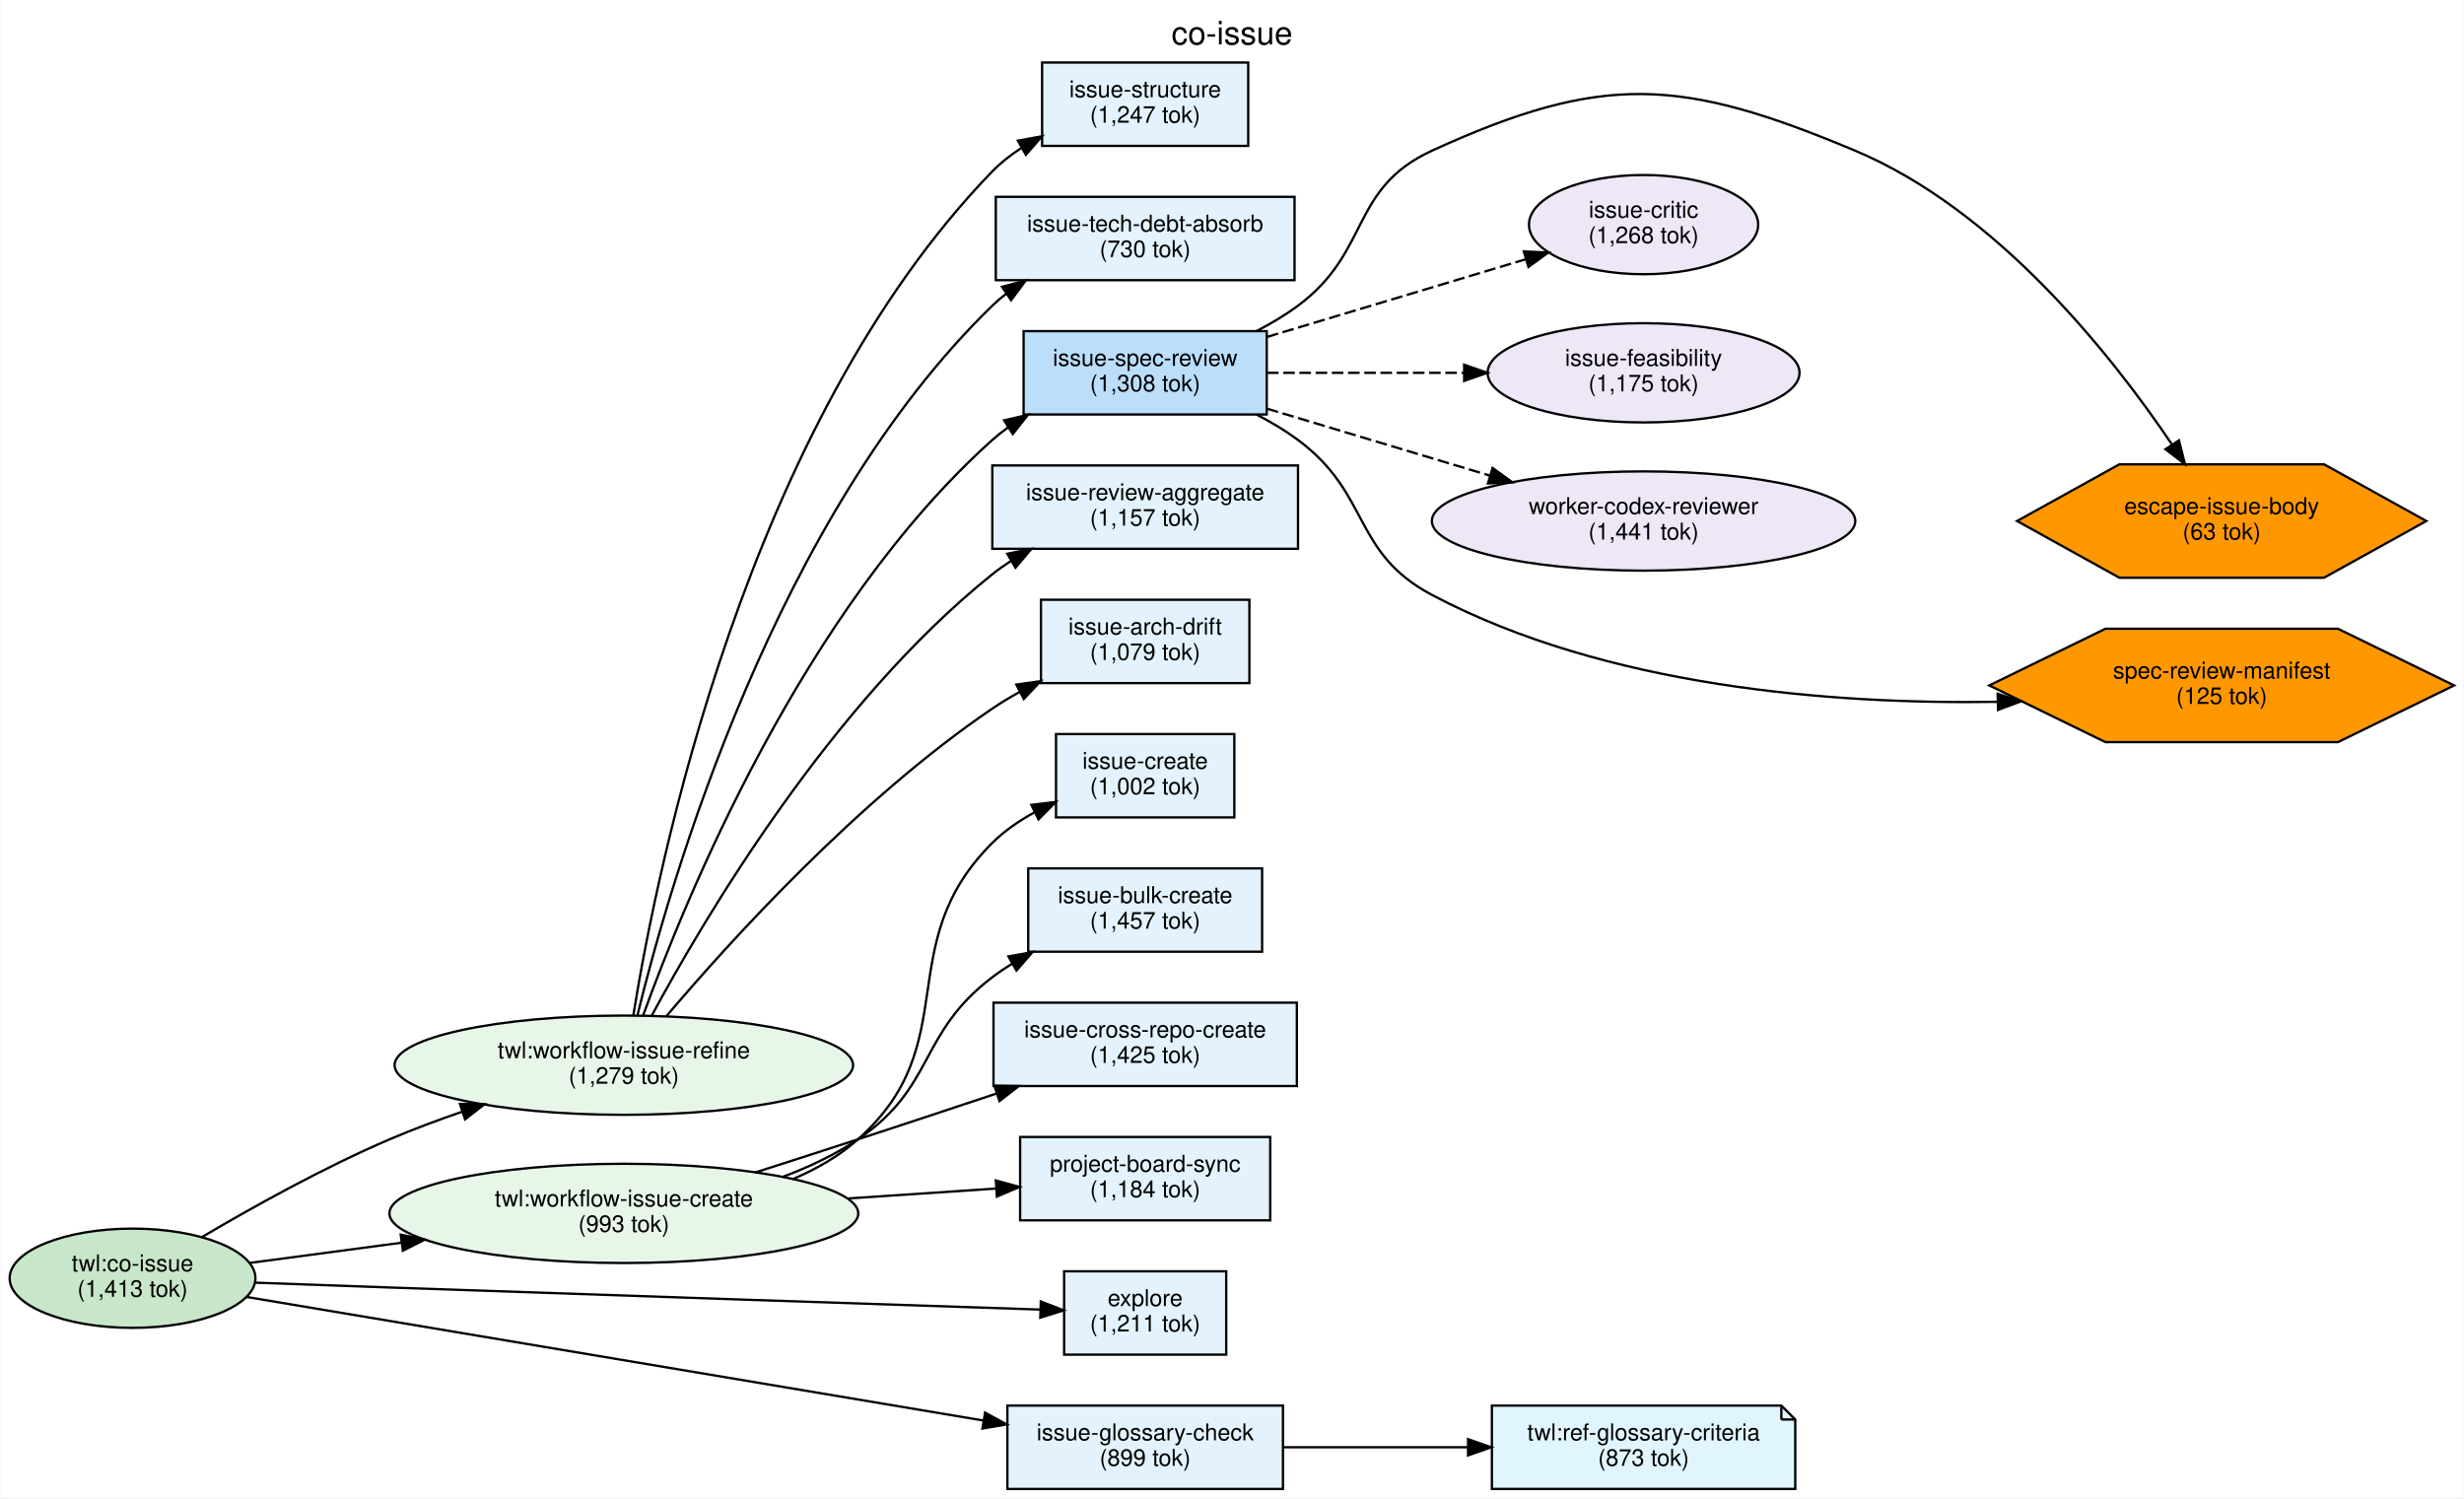
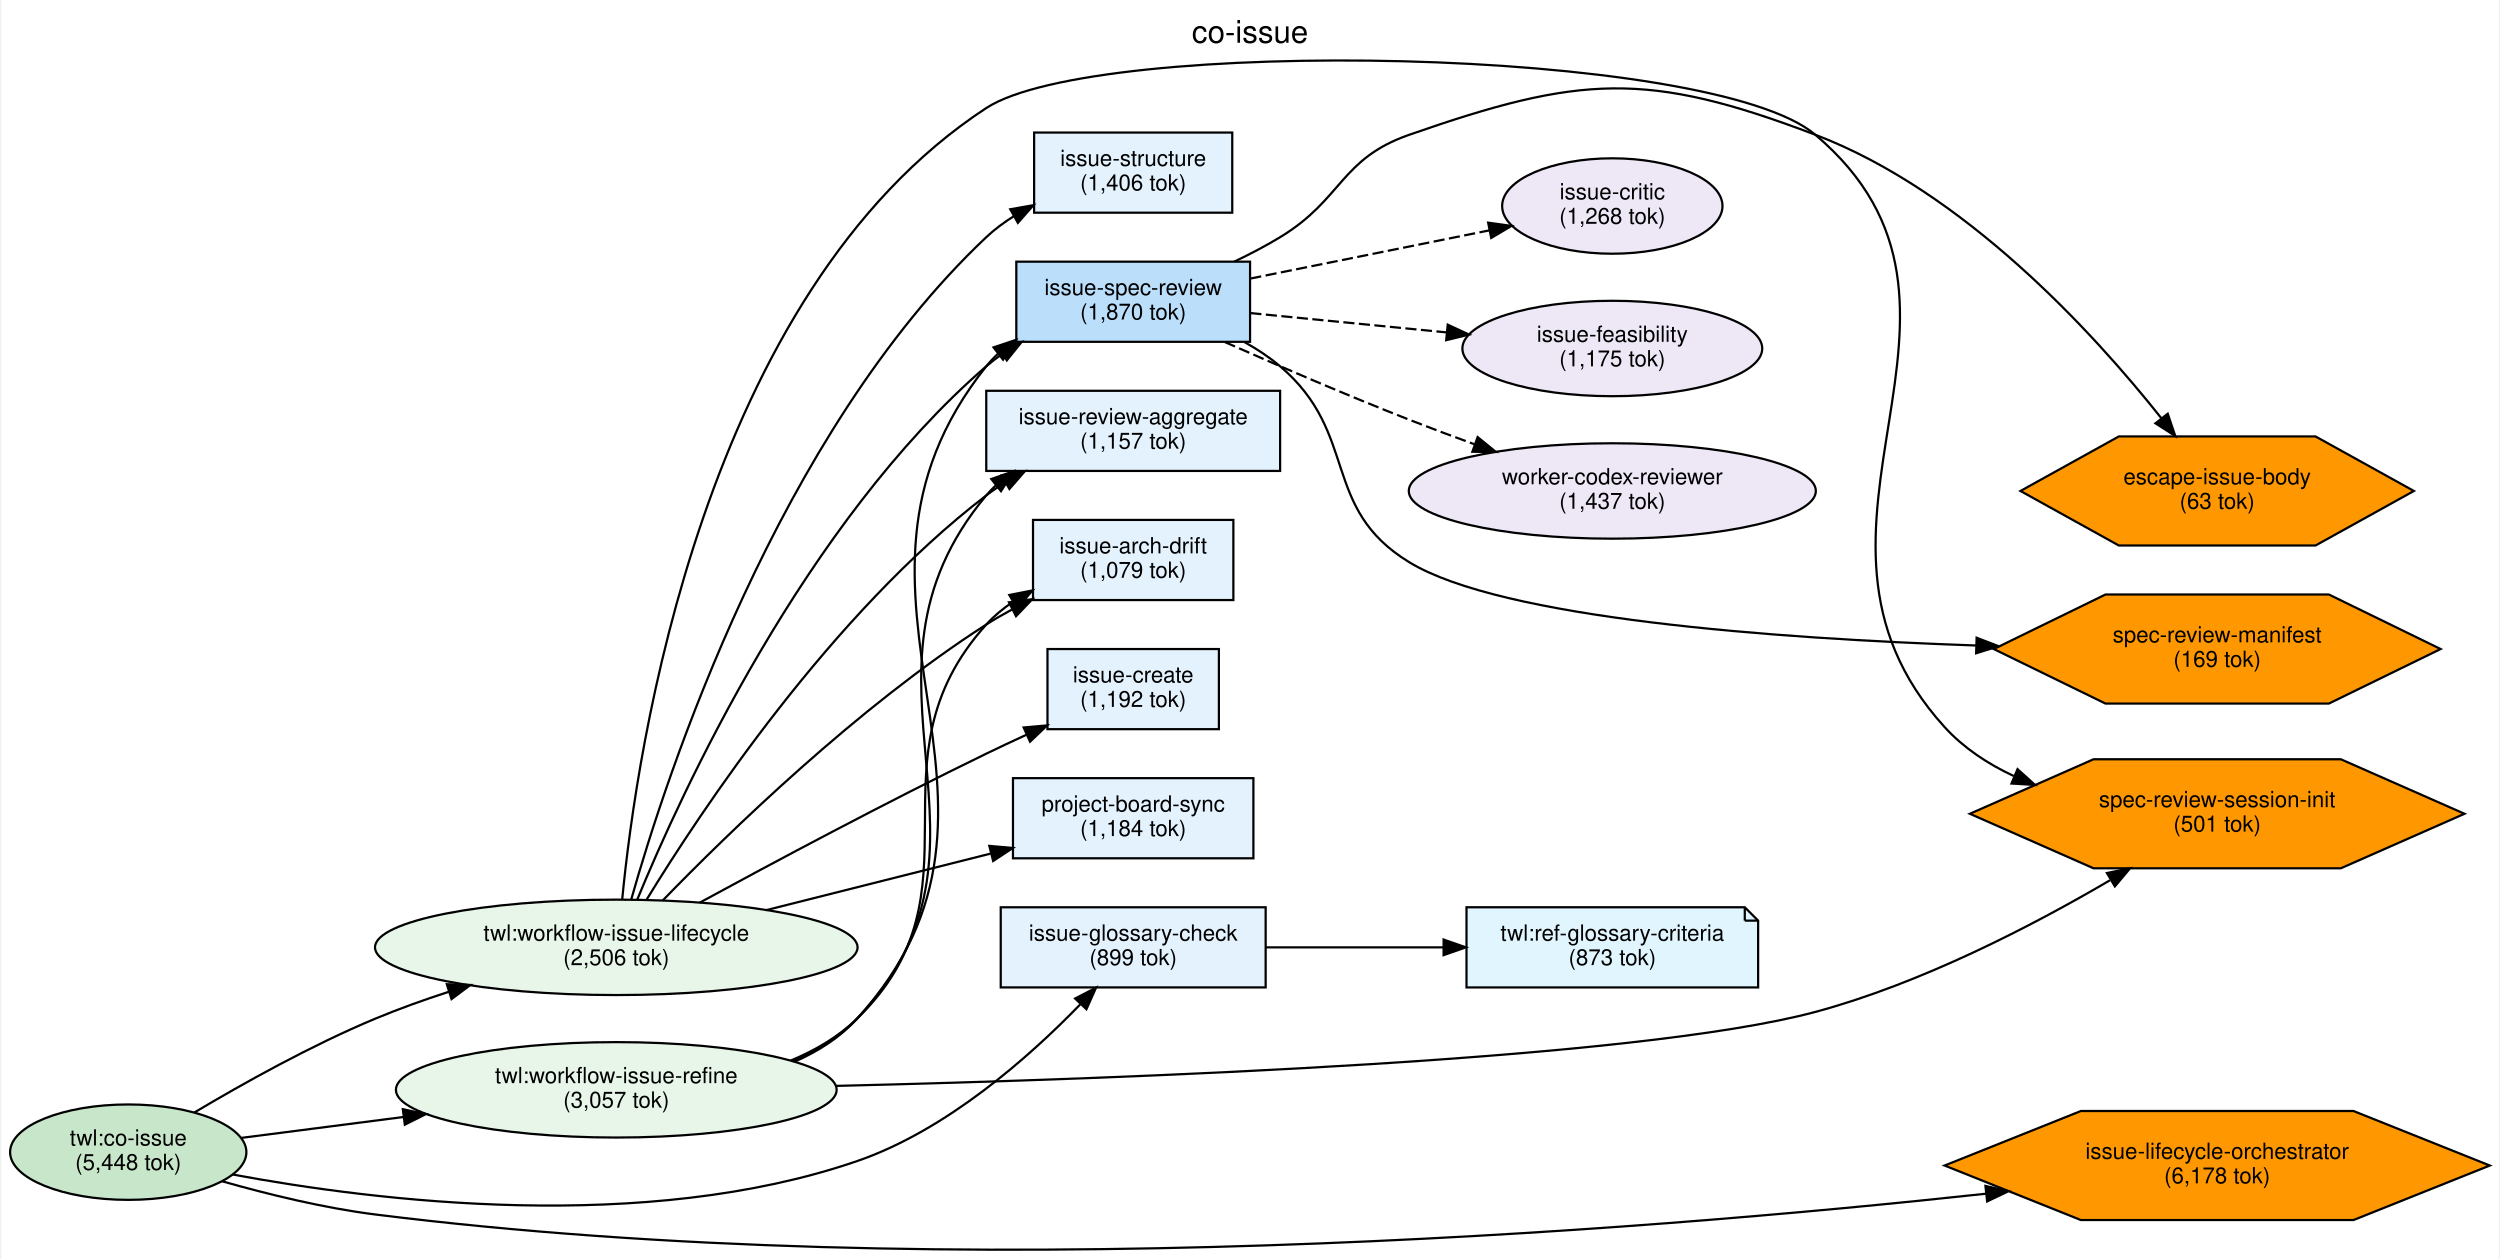
- <svg xmlns="http://www.w3.org/2000/svg" width="1064pt" height="647pt" viewBox="0.00 0.00 1063.59 647.00">
-   <g id="graph0" class="graph" transform="scale(1 1) rotate(0) translate(4 643)">
-     <polygon fill="white" stroke="transparent" points="-4,4 -4,-643 1059.59,-643 1059.59,4 -4,4" />
-     <text text-anchor="middle" x="527.8" y="-623.8" font-family="Helvetica,sans-Serif" font-size="14.00">co-issue</text>
+ <svg xmlns="http://www.w3.org/2000/svg" width="1122pt" height="565pt" viewBox="0.00 0.00 1121.82 565.49">
+   <g id="graph0" class="graph" transform="scale(1 1) rotate(0) translate(4 561.49)">
+     <polygon fill="white" stroke="transparent" points="-4,4 -4,-561.49 1117.82,-561.49 1117.82,4 -4,4" />
+     <text text-anchor="middle" x="556.91" y="-542.29" font-family="Helvetica,sans-Serif" font-size="14.00">co-issue</text>
    <g id="node1" class="node">
-       <ellipse fill="#c8e6c9" stroke="black" cx="53.03" cy="-91" rx="53.07" ry="21.43" />
-       <text text-anchor="middle" x="53.03" y="-94" font-family="Helvetica,sans-Serif" font-size="10.00">twl:co-issue</text>
-       <text text-anchor="middle" x="53.03" y="-83" font-family="Helvetica,sans-Serif" font-size="10.00">(1,413 tok)</text>
+       <ellipse fill="#c8e6c9" stroke="black" cx="53.03" cy="-43.95" rx="53.07" ry="21.43" />
+       <text text-anchor="middle" x="53.03" y="-46.95" font-family="Helvetica,sans-Serif" font-size="10.00">twl:co-issue</text>
+       <text text-anchor="middle" x="53.03" y="-35.95" font-family="Helvetica,sans-Serif" font-size="10.00">(5,448 tok)</text>
    </g>
    <g id="node2" class="node">
-       <ellipse fill="#e8f5e9" stroke="black" cx="265.18" cy="-183" rx="98.99" ry="21.43" />
-       <text text-anchor="middle" x="265.18" y="-186" font-family="Helvetica,sans-Serif" font-size="10.00">twl:workflow-issue-refine</text>
-       <text text-anchor="middle" x="265.18" y="-175" font-family="Helvetica,sans-Serif" font-size="10.00">(1,279 tok)</text>
+       <ellipse fill="#e8f5e9" stroke="black" cx="272.25" cy="-135.95" rx="108.38" ry="21.43" />
+       <text text-anchor="middle" x="272.25" y="-138.95" font-family="Helvetica,sans-Serif" font-size="10.00">twl:workflow-issue-lifecycle</text>
+       <text text-anchor="middle" x="272.25" y="-127.95" font-family="Helvetica,sans-Serif" font-size="10.00">(2,506 tok)</text>
+     </g>
+     <g id="edge2" class="edge">
+       <path fill="none" stroke="black" d="M82.63,-61.71C104.38,-74.67 135.34,-91.98 164.07,-103.95 174.53,-108.31 185.8,-112.35 196.97,-115.98" />
+       <polygon fill="black" stroke="black" points="196.13,-119.39 206.72,-119.06 198.24,-112.71 196.13,-119.39" />
+     </g>
+     <g id="node3" class="node">
+       <ellipse fill="#e8f5e9" stroke="black" cx="272.25" cy="-71.95" rx="98.99" ry="21.43" />
+       <text text-anchor="middle" x="272.25" y="-74.95" font-family="Helvetica,sans-Serif" font-size="10.00">twl:workflow-issue-refine</text>
+       <text text-anchor="middle" x="272.25" y="-63.95" font-family="Helvetica,sans-Serif" font-size="10.00">(3,057 tok)</text>
    </g>
    <g id="edge3" class="edge">
-       <path fill="none" stroke="black" d="M82.7,-108.6C104.48,-121.47 135.46,-138.76 164.07,-151 174.02,-155.26 184.74,-159.26 195.33,-162.9" />
-       <polygon fill="black" stroke="black" points="194.41,-166.28 205,-166.14 196.63,-159.64 194.41,-166.28" />
+       <path fill="none" stroke="black" d="M103.87,-50.37C125.54,-53.17 151.68,-56.54 176.8,-59.77" />
+       <polygon fill="black" stroke="black" points="176.37,-63.25 186.73,-61.05 177.26,-56.3 176.37,-63.25" />
    </g>
-     <g id="node3" class="node">
-       <ellipse fill="#e8f5e9" stroke="black" cx="265.18" cy="-119" rx="101.23" ry="21.43" />
-       <text text-anchor="middle" x="265.18" y="-122" font-family="Helvetica,sans-Serif" font-size="10.00">twl:workflow-issue-create</text>
-       <text text-anchor="middle" x="265.18" y="-111" font-family="Helvetica,sans-Serif" font-size="10.00">(993 tok)</text>
+     <g id="node9" class="node">
+       <polygon fill="#e3f2fd" stroke="black" points="563.94,-153.95 444.94,-153.95 444.94,-117.95 563.94,-117.95 563.94,-153.95" />
+       <text text-anchor="middle" x="504.44" y="-138.95" font-family="Helvetica,sans-Serif" font-size="10.00">issue-glossary-check</text>
+       <text text-anchor="middle" x="504.44" y="-127.95" font-family="Helvetica,sans-Serif" font-size="10.00">(899 tok)</text>
+     </g>
+     <g id="edge1" class="edge">
+       <path fill="none" stroke="black" d="M99.91,-33.92C164.51,-21.88 285.05,-7.13 380.44,-39.95 420.71,-53.8 457.91,-86.85 480.62,-110.29" />
+       <polygon fill="black" stroke="black" points="478.34,-112.97 487.75,-117.83 483.43,-108.16 478.34,-112.97" />
+     </g>
+     <g id="node18" class="node">
+       <polygon fill="#ff9800" stroke="black" points="1113.8,-37.95 1052.57,-62.44 930.12,-62.44 868.9,-37.95 930.12,-13.46 1052.57,-13.46 1113.8,-37.95" />
+       <text text-anchor="middle" x="991.35" y="-40.95" font-family="Helvetica,sans-Serif" font-size="10.00">issue-lifecycle-orchestrator</text>
+       <text text-anchor="middle" x="991.35" y="-29.95" font-family="Helvetica,sans-Serif" font-size="10.00">(6,178 tok)</text>
    </g>
    <g id="edge4" class="edge">
-       <path fill="none" stroke="black" d="M103.57,-97.6C123.23,-100.22 146.53,-103.32 169.2,-106.34" />
-       <polygon fill="black" stroke="black" points="168.83,-109.83 179.21,-107.68 169.76,-102.89 168.83,-109.83" />
+       <path fill="none" stroke="black" d="M95.1,-30.9C115.59,-25.07 140.89,-18.85 164.07,-15.95 422.87,16.46 730.7,-8.24 887.48,-25.29" />
+       <polygon fill="black" stroke="black" points="887.26,-28.79 897.58,-26.4 888.03,-21.83 887.26,-28.79" />
+     </g>
+     <g id="node5" class="node">
+       <polygon fill="#e3f2fd" stroke="black" points="548.94,-501.95 459.94,-501.95 459.94,-465.95 548.94,-465.95 548.94,-501.95" />
+       <text text-anchor="middle" x="504.44" y="-486.95" font-family="Helvetica,sans-Serif" font-size="10.00">issue-structure</text>
+       <text text-anchor="middle" x="504.44" y="-475.95" font-family="Helvetica,sans-Serif" font-size="10.00">(1,406 tok)</text>
+     </g>
+     <g id="edge5" class="edge">
+       <path fill="none" stroke="black" d="M278.89,-157.2C294.73,-213.21 344.77,-366.57 438.44,-454.95 442.17,-458.46 446.39,-461.6 450.85,-464.39" />
+       <polygon fill="black" stroke="black" points="449.22,-467.49 459.65,-469.33 452.64,-461.38 449.22,-467.49" />
+     </g>
+     <g id="node6" class="node">
+       <polygon fill="#e3f2fd" stroke="black" points="542.94,-269.95 465.94,-269.95 465.94,-233.95 542.94,-233.95 542.94,-269.95" />
+       <text text-anchor="middle" x="504.44" y="-254.95" font-family="Helvetica,sans-Serif" font-size="10.00">issue-create</text>
+       <text text-anchor="middle" x="504.44" y="-243.95" font-family="Helvetica,sans-Serif" font-size="10.00">(1,192 tok)</text>
+     </g>
+     <g id="edge9" class="edge">
+       <path fill="none" stroke="black" d="M309.64,-155.99C342.88,-174.08 393.54,-201.14 438.44,-222.95 444.2,-225.75 450.3,-228.6 456.35,-231.38" />
+       <polygon fill="black" stroke="black" points="455.23,-234.71 465.78,-235.65 458.12,-228.33 455.23,-234.71" />
+     </g>
+     <g id="node7" class="node">
+       <polygon fill="#bbdefb" stroke="black" points="556.94,-443.95 451.94,-443.95 451.94,-407.95 556.94,-407.95 556.94,-443.95" />
+       <text text-anchor="middle" x="504.44" y="-428.95" font-family="Helvetica,sans-Serif" font-size="10.00">issue-spec-review</text>
+       <text text-anchor="middle" x="504.44" y="-417.95" font-family="Helvetica,sans-Serif" font-size="10.00">(1,870 tok)</text>
+     </g>
+     <g id="edge6" class="edge">
+       <path fill="none" stroke="black" d="M281.56,-157.15C301.58,-205.75 356.92,-326.44 438.44,-396.95 440.67,-398.88 443.06,-400.71 445.54,-402.43" />
+       <polygon fill="black" stroke="black" points="443.98,-405.57 454.32,-407.87 447.67,-399.63 443.98,-405.57" />
+     </g>
+     <g id="node8" class="node">
+       <polygon fill="#e3f2fd" stroke="black" points="570.44,-385.95 438.44,-385.95 438.44,-349.95 570.44,-349.95 570.44,-385.95" />
+       <text text-anchor="middle" x="504.44" y="-370.95" font-family="Helvetica,sans-Serif" font-size="10.00">issue-review-aggregate</text>
+       <text text-anchor="middle" x="504.44" y="-359.95" font-family="Helvetica,sans-Serif" font-size="10.00">(1,157 tok)</text>
+     </g>
+     <g id="edge7" class="edge">
+       <path fill="none" stroke="black" d="M285.69,-157.09C310.29,-197.32 368.83,-285.62 438.44,-338.95 441.17,-341.04 444.08,-343.02 447.09,-344.89" />
+       <polygon fill="black" stroke="black" points="445.37,-347.94 455.79,-349.85 448.84,-341.86 445.37,-347.94" />
+     </g>
+     <g id="node10" class="node">
+       <polygon fill="#e3f2fd" stroke="black" points="549.44,-327.95 459.44,-327.95 459.44,-291.95 549.44,-291.95 549.44,-327.95" />
+       <text text-anchor="middle" x="504.44" y="-312.95" font-family="Helvetica,sans-Serif" font-size="10.00">issue-arch-drift</text>
+       <text text-anchor="middle" x="504.44" y="-301.95" font-family="Helvetica,sans-Serif" font-size="10.00">(1,079 tok)</text>
+     </g>
+     <g id="edge8" class="edge">
+       <path fill="none" stroke="black" d="M293,-156.9C322.44,-187.25 380.61,-243.88 438.44,-280.95 442.17,-283.34 446.13,-285.63 450.18,-287.8" />
+       <polygon fill="black" stroke="black" points="448.64,-290.94 459.14,-292.35 451.81,-284.7 448.64,-290.94" />
    </g>
    <g id="node11" class="node">
-       <polygon fill="#e3f2fd" stroke="black" points="549.8,-36 430.8,-36 430.8,0 549.8,0 549.8,-36" />
-       <text text-anchor="middle" x="490.3" y="-21" font-family="Helvetica,sans-Serif" font-size="10.00">issue-glossary-check</text>
-       <text text-anchor="middle" x="490.3" y="-10" font-family="Helvetica,sans-Serif" font-size="10.00">(899 tok)</text>
+       <polygon fill="#e3f2fd" stroke="black" points="558.44,-211.95 450.44,-211.95 450.44,-175.95 558.44,-175.95 558.44,-211.95" />
+       <text text-anchor="middle" x="504.44" y="-196.95" font-family="Helvetica,sans-Serif" font-size="10.00">project-board-sync</text>
+       <text text-anchor="middle" x="504.44" y="-185.95" font-family="Helvetica,sans-Serif" font-size="10.00">(1,184 tok)</text>
    </g>
-     <g id="edge2" class="edge">
-       <path fill="none" stroke="black" d="M102.28,-82.91C179.64,-69.93 331.75,-44.42 420.49,-29.54" />
-       <polygon fill="black" stroke="black" points="421.18,-32.97 430.46,-27.87 420.02,-26.07 421.18,-32.97" />
+     <g id="edge10" class="edge">
+       <path fill="none" stroke="black" d="M339.52,-152.65C371.28,-160.65 409.13,-170.19 440.45,-178.08" />
+       <polygon fill="black" stroke="black" points="439.82,-181.53 450.38,-180.58 441.53,-174.74 439.82,-181.53" />
+     </g>
+     <g id="node17" class="node">
+       <polygon fill="#ff9800" stroke="black" points="1102.44,-195.95 1046.89,-220.44 935.81,-220.44 880.26,-195.95 935.81,-171.46 1046.89,-171.46 1102.44,-195.95" />
+       <text text-anchor="middle" x="991.35" y="-198.95" font-family="Helvetica,sans-Serif" font-size="10.00">spec-review-session-init</text>
+       <text text-anchor="middle" x="991.35" y="-187.95" font-family="Helvetica,sans-Serif" font-size="10.00">(501 tok)</text>
+     </g>
+     <g id="edge11" class="edge">
+       <path fill="none" stroke="black" d="M274.89,-157.24C281.29,-223.99 311.03,-429.67 438.44,-512.95 487.74,-545.17 763.86,-540.79 810.87,-500.95 903.19,-422.72 787.52,-324.51 868.87,-234.95 877.45,-225.5 888.32,-218.34 900.01,-212.9" />
+       <polygon fill="black" stroke="black" points="901.68,-216 909.54,-208.9 898.96,-209.54 901.68,-216" />
+     </g>
+     <g id="edge12" class="edge">
+       <path fill="none" stroke="black" d="M352.29,-84.57C362.88,-89.2 372.73,-95.47 380.44,-103.95 469.76,-202.15 355.66,-293.17 438.44,-396.95 440.06,-398.98 441.85,-400.87 443.77,-402.63" />
+       <polygon fill="black" stroke="black" points="441.71,-405.46 451.76,-408.81 445.99,-399.92 441.71,-405.46" />
+     </g>
+     <g id="edge13" class="edge">
+       <path fill="none" stroke="black" d="M351.67,-84.78C362.41,-89.38 372.47,-95.58 380.44,-103.95 454.66,-181.83 369.42,-256.43 438.44,-338.95 439.75,-340.51 441.16,-342 442.65,-343.4" />
+       <polygon fill="black" stroke="black" points="440.71,-346.33 450.72,-349.8 445.06,-340.85 440.71,-346.33" />
+     </g>
+     <g id="edge14" class="edge">
+       <path fill="none" stroke="black" d="M350.58,-85.09C361.6,-89.64 372.02,-95.75 380.44,-103.95 439.75,-161.7 383,-219.48 438.44,-280.95 441.92,-284.81 446.01,-288.18 450.42,-291.12" />
+       <polygon fill="black" stroke="black" points="448.8,-294.23 459.2,-296.27 452.34,-288.19 448.8,-294.23" />
+     </g>
+     <g id="edge15" class="edge">
+       <path fill="none" stroke="black" d="M371.01,-73.72C502.93,-76.89 730.65,-85.38 810.87,-106.95 858.35,-119.72 908.13,-145.52 943.18,-166.07" />
+       <polygon fill="black" stroke="black" points="941.83,-169.34 952.21,-171.44 945.4,-163.33 941.83,-169.34" />
+     </g>
+     <g id="node4" class="node">
+       <polygon fill="#e1f5fe" stroke="black" points="779.16,-153.95 654.16,-153.95 654.16,-117.95 785.16,-117.95 785.16,-147.95 779.16,-153.95" />
+       <polyline fill="none" stroke="black" points="779.16,-153.95 779.16,-147.95 " />
+       <polyline fill="none" stroke="black" points="785.16,-147.95 779.16,-147.95 " />
+       <text text-anchor="middle" x="719.66" y="-138.95" font-family="Helvetica,sans-Serif" font-size="10.00">twl:ref-glossary-criteria</text>
+       <text text-anchor="middle" x="719.66" y="-127.95" font-family="Helvetica,sans-Serif" font-size="10.00">(873 tok)</text>
+     </g>
+     <g id="node12" class="node">
+       <ellipse fill="#ede7f6" stroke="black" cx="719.66" cy="-468.95" rx="49.49" ry="21.43" />
+       <text text-anchor="middle" x="719.66" y="-471.95" font-family="Helvetica,sans-Serif" font-size="10.00">issue-critic</text>
+       <text text-anchor="middle" x="719.66" y="-460.95" font-family="Helvetica,sans-Serif" font-size="10.00">(1,268 tok)</text>
+     </g>
+     <g id="edge16" class="edge">
+       <path fill="none" stroke="black" stroke-dasharray="5,2" d="M557.05,-436.36C589.56,-442.91 631.45,-451.36 664.44,-458.01" />
+       <polygon fill="black" stroke="black" points="663.88,-461.47 674.37,-460.02 665.26,-454.61 663.88,-461.47" />
+     </g>
+     <g id="node13" class="node">
+       <ellipse fill="#ede7f6" stroke="black" cx="719.66" cy="-404.95" rx="67.35" ry="21.43" />
+       <text text-anchor="middle" x="719.66" y="-407.95" font-family="Helvetica,sans-Serif" font-size="10.00">issue-feasibility</text>
+       <text text-anchor="middle" x="719.66" y="-396.95" font-family="Helvetica,sans-Serif" font-size="10.00">(1,175 tok)</text>
+     </g>
+     <g id="edge17" class="edge">
+       <path fill="none" stroke="black" stroke-dasharray="5,2" d="M557.05,-420.86C583.51,-418.26 616.2,-415.04 645.23,-412.18" />
+       <polygon fill="black" stroke="black" points="645.73,-415.65 655.33,-411.19 645.04,-408.68 645.73,-415.65" />
+     </g>
+     <g id="node14" class="node">
+       <ellipse fill="#ede7f6" stroke="black" cx="719.66" cy="-340.95" rx="91.43" ry="21.43" />
+       <text text-anchor="middle" x="719.66" y="-343.95" font-family="Helvetica,sans-Serif" font-size="10.00">worker-codex-reviewer</text>
+       <text text-anchor="middle" x="719.66" y="-332.95" font-family="Helvetica,sans-Serif" font-size="10.00">(1,437 tok)</text>
+     </g>
+     <g id="edge18" class="edge">
+       <path fill="none" stroke="black" stroke-dasharray="5,2" d="M545.6,-407.85C569.5,-397.28 600.52,-383.9 628.44,-372.95 637.84,-369.26 647.86,-365.52 657.67,-361.96" />
+       <polygon fill="black" stroke="black" points="659.16,-365.15 667.39,-358.47 656.79,-358.56 659.16,-365.15" />
    </g>
    <g id="node15" class="node">
-       <polygon fill="#e3f2fd" stroke="black" points="525.3,-94 455.3,-94 455.3,-58 525.3,-58 525.3,-94" />
-       <text text-anchor="middle" x="490.3" y="-79" font-family="Helvetica,sans-Serif" font-size="10.00">explore</text>
-       <text text-anchor="middle" x="490.3" y="-68" font-family="Helvetica,sans-Serif" font-size="10.00">(1,211 tok)</text>
+       <polygon fill="#ff9800" stroke="black" points="1079.71,-340.95 1035.53,-365.44 947.17,-365.44 902.99,-340.95 947.17,-316.46 1035.53,-316.46 1079.71,-340.95" />
+       <text text-anchor="middle" x="991.35" y="-343.95" font-family="Helvetica,sans-Serif" font-size="10.00">escape-issue-body</text>
+       <text text-anchor="middle" x="991.35" y="-332.95" font-family="Helvetica,sans-Serif" font-size="10.00">(63 tok)</text>
    </g>
-     <g id="edge1" class="edge">
-       <path fill="none" stroke="black" d="M106.09,-89.08C124.41,-88.41 145.15,-87.66 164.07,-87 264.41,-83.48 382.17,-79.55 444.81,-77.47" />
-       <polygon fill="black" stroke="black" points="445.24,-80.96 455.12,-77.13 445.01,-73.96 445.24,-80.96" />
-     </g>
-     <g id="node5" class="node">
-       <polygon fill="#e3f2fd" stroke="black" points="534.8,-616 445.8,-616 445.8,-580 534.8,-580 534.8,-616" />
-       <text text-anchor="middle" x="490.3" y="-601" font-family="Helvetica,sans-Serif" font-size="10.00">issue-structure</text>
-       <text text-anchor="middle" x="490.3" y="-590" font-family="Helvetica,sans-Serif" font-size="10.00">(1,247 tok)</text>
-     </g>
-     <g id="edge5" class="edge">
-       <path fill="none" stroke="black" d="M269.26,-204.42C279.49,-268.21 317.93,-459.3 424.3,-569 427.97,-572.78 432.22,-576.11 436.76,-579.03" />
-       <polygon fill="black" stroke="black" points="435.33,-582.25 445.76,-584.15 438.8,-576.17 435.33,-582.25" />
-     </g>
-     <g id="node8" class="node">
-       <polygon fill="#e3f2fd" stroke="black" points="554.8,-558 425.8,-558 425.8,-522 554.8,-522 554.8,-558" />
-       <text text-anchor="middle" x="490.3" y="-543" font-family="Helvetica,sans-Serif" font-size="10.00">issue-tech-debt-absorb</text>
-       <text text-anchor="middle" x="490.3" y="-532" font-family="Helvetica,sans-Serif" font-size="10.00">(730 tok)</text>
-     </g>
-     <g id="edge6" class="edge">
-       <path fill="none" stroke="black" d="M271.02,-204.43C284.98,-261.65 330.41,-419.85 424.3,-511 426.16,-512.81 428.15,-514.51 430.25,-516.12" />
-       <polygon fill="black" stroke="black" points="428.48,-519.15 438.73,-521.86 432.4,-513.36 428.48,-519.15" />
-     </g>
-     <g id="node9" class="node">
-       <polygon fill="#bbdefb" stroke="black" points="542.8,-500 437.8,-500 437.8,-464 542.8,-464 542.8,-500" />
-       <text text-anchor="middle" x="490.3" y="-485" font-family="Helvetica,sans-Serif" font-size="10.00">issue-spec-review</text>
-       <text text-anchor="middle" x="490.3" y="-474" font-family="Helvetica,sans-Serif" font-size="10.00">(1,308 tok)</text>
-     </g>
-     <g id="edge7" class="edge">
-       <path fill="none" stroke="black" d="M273.41,-204.2C291.37,-254.01 342.56,-379.8 424.3,-453 426.46,-454.93 428.76,-456.75 431.17,-458.47" />
-       <polygon fill="black" stroke="black" points="429.39,-461.48 439.71,-463.89 433.15,-455.58 429.39,-461.48" />
-     </g>
-     <g id="node10" class="node">
-       <polygon fill="#e3f2fd" stroke="black" points="556.3,-442 424.3,-442 424.3,-406 556.3,-406 556.3,-442" />
-       <text text-anchor="middle" x="490.3" y="-427" font-family="Helvetica,sans-Serif" font-size="10.00">issue-review-aggregate</text>
-       <text text-anchor="middle" x="490.3" y="-416" font-family="Helvetica,sans-Serif" font-size="10.00">(1,157 tok)</text>
-     </g>
-     <g id="edge8" class="edge">
-       <path fill="none" stroke="black" d="M277.1,-204.17C299.52,-245.82 354.57,-339.21 424.3,-395 426.86,-397.05 429.58,-398.98 432.41,-400.8" />
-       <polygon fill="black" stroke="black" points="430.75,-403.89 441.15,-405.93 434.3,-397.85 430.75,-403.89" />
-     </g>
-     <g id="node12" class="node">
-       <polygon fill="#e3f2fd" stroke="black" points="535.3,-384 445.3,-384 445.3,-348 535.3,-348 535.3,-384" />
-       <text text-anchor="middle" x="490.3" y="-369" font-family="Helvetica,sans-Serif" font-size="10.00">issue-arch-drift</text>
-       <text text-anchor="middle" x="490.3" y="-358" font-family="Helvetica,sans-Serif" font-size="10.00">(1,079 tok)</text>
-     </g>
-     <g id="edge9" class="edge">
-       <path fill="none" stroke="black" d="M283.49,-204.09C310.71,-236.2 366.42,-297.75 424.3,-337 428.02,-339.53 432,-341.92 436.09,-344.17" />
-       <polygon fill="black" stroke="black" points="434.67,-347.37 445.16,-348.85 437.88,-341.15 434.67,-347.37" />
-     </g>
-     <g id="node6" class="node">
-       <polygon fill="#e3f2fd" stroke="black" points="528.8,-326 451.8,-326 451.8,-290 528.8,-290 528.8,-326" />
-       <text text-anchor="middle" x="490.3" y="-311" font-family="Helvetica,sans-Serif" font-size="10.00">issue-create</text>
-       <text text-anchor="middle" x="490.3" y="-300" font-family="Helvetica,sans-Serif" font-size="10.00">(1,002 tok)</text>
-     </g>
-     <g id="edge10" class="edge">
-       <path fill="none" stroke="black" d="M338,-133.75C348.28,-138.1 358.12,-143.72 366.3,-151 412.95,-192.53 380.01,-234.96 424.3,-279 429.54,-284.21 435.88,-288.57 442.52,-292.19" />
-       <polygon fill="black" stroke="black" points="441.16,-295.42 451.68,-296.68 444.24,-289.14 441.16,-295.42" />
-     </g>
-     <g id="node7" class="node">
-       <polygon fill="#e3f2fd" stroke="black" points="540.8,-268 439.8,-268 439.8,-232 540.8,-232 540.8,-268" />
-       <text text-anchor="middle" x="490.3" y="-253" font-family="Helvetica,sans-Serif" font-size="10.00">issue-bulk-create</text>
-       <text text-anchor="middle" x="490.3" y="-242" font-family="Helvetica,sans-Serif" font-size="10.00">(1,457 tok)</text>
-     </g>
-     <g id="edge11" class="edge">
-       <path fill="none" stroke="black" d="M333.54,-134.67C345,-138.95 356.39,-144.31 366.3,-151 399.78,-173.62 392.12,-196.57 424.3,-221 427.04,-223.08 429.95,-225.05 432.97,-226.91" />
-       <polygon fill="black" stroke="black" points="431.26,-229.97 441.68,-231.86 434.72,-223.88 431.26,-229.97" />
-     </g>
-     <g id="node13" class="node">
-       <polygon fill="#e3f2fd" stroke="black" points="555.8,-210 424.8,-210 424.8,-174 555.8,-174 555.8,-210" />
-       <text text-anchor="middle" x="490.3" y="-195" font-family="Helvetica,sans-Serif" font-size="10.00">issue-cross-repo-create</text>
-       <text text-anchor="middle" x="490.3" y="-184" font-family="Helvetica,sans-Serif" font-size="10.00">(1,425 tok)</text>
-     </g>
-     <g id="edge12" class="edge">
-       <path fill="none" stroke="black" d="M321.83,-136.65C336.32,-141.28 351.9,-146.3 366.3,-151 385.79,-157.36 406.99,-164.39 426.21,-170.8" />
-       <polygon fill="black" stroke="black" points="425.17,-174.15 435.76,-174 427.39,-167.51 425.17,-174.15" />
-     </g>
-     <g id="node14" class="node">
-       <polygon fill="#e3f2fd" stroke="black" points="544.3,-152 436.3,-152 436.3,-116 544.3,-116 544.3,-152" />
-       <text text-anchor="middle" x="490.3" y="-137" font-family="Helvetica,sans-Serif" font-size="10.00">project-board-sync</text>
-       <text text-anchor="middle" x="490.3" y="-126" font-family="Helvetica,sans-Serif" font-size="10.00">(1,184 tok)</text>
-     </g>
-     <g id="edge13" class="edge">
-       <path fill="none" stroke="black" d="M361.77,-125.43C383.43,-126.88 405.9,-128.39 425.84,-129.73" />
-       <polygon fill="black" stroke="black" points="425.81,-133.24 436.02,-130.42 426.28,-126.26 425.81,-133.24" />
-     </g>
-     <g id="node4" class="node">
-       <polygon fill="#e1f5fe" stroke="black" points="765.02,-36 640.02,-36 640.02,0 771.02,0 771.02,-30 765.02,-36" />
-       <polyline fill="none" stroke="black" points="765.02,-36 765.02,-30 " />
-       <polyline fill="none" stroke="black" points="771.02,-30 765.02,-30 " />
-       <text text-anchor="middle" x="705.52" y="-21" font-family="Helvetica,sans-Serif" font-size="10.00">twl:ref-glossary-criteria</text>
-       <text text-anchor="middle" x="705.52" y="-10" font-family="Helvetica,sans-Serif" font-size="10.00">(873 tok)</text>
+     <g id="edge19" class="edge">
+       <path fill="none" stroke="black" d="M549.91,-443.99C556.93,-447.35 564,-451.04 570.44,-454.95 598.57,-472.01 597.37,-490.12 628.44,-500.95 705.01,-527.63 735.11,-529.82 810.87,-500.95 877.7,-475.49 935.46,-412.45 966.36,-373.53" />
+       <polygon fill="black" stroke="black" points="969.15,-375.65 972.54,-365.62 963.63,-371.34 969.15,-375.65" />
    </g>
    <g id="node16" class="node">
-       <ellipse fill="#ede7f6" stroke="black" cx="705.52" cy="-546" rx="49.49" ry="21.43" />
-       <text text-anchor="middle" x="705.52" y="-549" font-family="Helvetica,sans-Serif" font-size="10.00">issue-critic</text>
-       <text text-anchor="middle" x="705.52" y="-538" font-family="Helvetica,sans-Serif" font-size="10.00">(1,268 tok)</text>
+       <polygon fill="#ff9800" stroke="black" points="1091.71,-269.95 1041.53,-294.44 941.17,-294.44 890.99,-269.95 941.17,-245.46 1041.53,-245.46 1091.71,-269.95" />
+       <text text-anchor="middle" x="991.35" y="-272.95" font-family="Helvetica,sans-Serif" font-size="10.00">spec-review-manifest</text>
+       <text text-anchor="middle" x="991.35" y="-261.95" font-family="Helvetica,sans-Serif" font-size="10.00">(169 tok)</text>
    </g>
-     <g id="edge14" class="edge">
-       <path fill="none" stroke="black" stroke-dasharray="5,2" d="M542.91,-497.49C576.9,-507.69 621.16,-520.98 654.76,-531.07" />
-       <polygon fill="black" stroke="black" points="653.8,-534.43 664.38,-533.95 655.81,-527.73 653.8,-534.43" />
+     <g id="edge20" class="edge">
+       <path fill="none" stroke="black" d="M554.49,-407.79C560.17,-404.63 565.64,-401.03 570.44,-396.95 606.15,-366.63 588.45,-333.34 628.44,-308.95 669.91,-283.65 792.09,-274.67 883.09,-271.54" />
+       <polygon fill="black" stroke="black" points="883.3,-275.03 893.18,-271.21 883.08,-268.04 883.3,-275.03" />
    </g>
-     <g id="node17" class="node">
-       <ellipse fill="#ede7f6" stroke="black" cx="705.52" cy="-482" rx="67.35" ry="21.43" />
-       <text text-anchor="middle" x="705.52" y="-485" font-family="Helvetica,sans-Serif" font-size="10.00">issue-feasibility</text>
-       <text text-anchor="middle" x="705.52" y="-474" font-family="Helvetica,sans-Serif" font-size="10.00">(1,175 tok)</text>
-     </g>
-     <g id="edge15" class="edge">
-       <path fill="none" stroke="black" stroke-dasharray="5,2" d="M542.91,-482C568.38,-482 599.61,-482 627.8,-482" />
-       <polygon fill="black" stroke="black" points="628.04,-485.5 638.04,-482 628.04,-478.5 628.04,-485.5" />
-     </g>
-     <g id="node18" class="node">
-       <ellipse fill="#ede7f6" stroke="black" cx="705.52" cy="-418" rx="91.43" ry="21.43" />
-       <text text-anchor="middle" x="705.52" y="-421" font-family="Helvetica,sans-Serif" font-size="10.00">worker-codex-reviewer</text>
-       <text text-anchor="middle" x="705.52" y="-410" font-family="Helvetica,sans-Serif" font-size="10.00">(1,441 tok)</text>
-     </g>
-     <g id="edge16" class="edge">
-       <path fill="none" stroke="black" stroke-dasharray="5,2" d="M542.91,-466.51C571.83,-457.83 608.17,-446.92 639.07,-437.64" />
-       <polygon fill="black" stroke="black" points="640.32,-440.92 648.9,-434.7 638.31,-434.22 640.32,-440.92" />
-     </g>
-     <g id="node19" class="node">
-       <polygon fill="#ff9800" stroke="black" points="1043.52,-418 999.34,-442.49 910.98,-442.49 866.8,-418 910.98,-393.51 999.34,-393.51 1043.52,-418" />
-       <text text-anchor="middle" x="955.16" y="-421" font-family="Helvetica,sans-Serif" font-size="10.00">escape-issue-body</text>
-       <text text-anchor="middle" x="955.16" y="-410" font-family="Helvetica,sans-Serif" font-size="10.00">(63 tok)</text>
-     </g>
-     <g id="edge17" class="edge">
-       <path fill="none" stroke="black" d="M538.49,-500.07C544.73,-503.3 550.84,-506.95 556.3,-511 587.93,-534.47 578.48,-561.63 614.3,-578 688.04,-611.7 721.95,-609.33 796.73,-578 858.05,-552.31 907.55,-489.81 933.76,-450.96" />
-       <polygon fill="black" stroke="black" points="936.71,-452.85 939.3,-442.58 930.87,-448.99 936.71,-452.85" />
-     </g>
-     <g id="node20" class="node">
-       <polygon fill="#ff9800" stroke="black" points="1055.52,-347 1005.34,-371.49 904.98,-371.49 854.8,-347 904.98,-322.51 1005.34,-322.51 1055.52,-347" />
-       <text text-anchor="middle" x="955.16" y="-350" font-family="Helvetica,sans-Serif" font-size="10.00">spec-review-manifest</text>
-       <text text-anchor="middle" x="955.16" y="-339" font-family="Helvetica,sans-Serif" font-size="10.00">(125 tok)</text>
-     </g>
-     <g id="edge18" class="edge">
-       <path fill="none" stroke="black" d="M538.49,-463.93C544.73,-460.7 550.84,-457.05 556.3,-453 587.93,-429.53 579.47,-404.39 614.3,-386 689.51,-346.29 786.93,-338.8 858.17,-339.92" />
-       <polygon fill="black" stroke="black" points="858.42,-343.42 868.49,-340.14 858.57,-336.42 858.42,-343.42" />
-     </g>
-     <g id="edge19" class="edge">
-       <path fill="none" stroke="black" d="M549.84,-18C574.44,-18 603.35,-18 629.49,-18" />
-       <polygon fill="black" stroke="black" points="629.73,-21.5 639.73,-18 629.73,-14.5 629.73,-21.5" />
+     <g id="edge21" class="edge">
+       <path fill="none" stroke="black" d="M563.99,-135.95C588.58,-135.95 617.5,-135.95 643.63,-135.95" />
+       <polygon fill="black" stroke="black" points="643.87,-139.45 653.87,-135.95 643.87,-132.45 643.87,-139.45" />
    </g>
  </g>
</svg>
